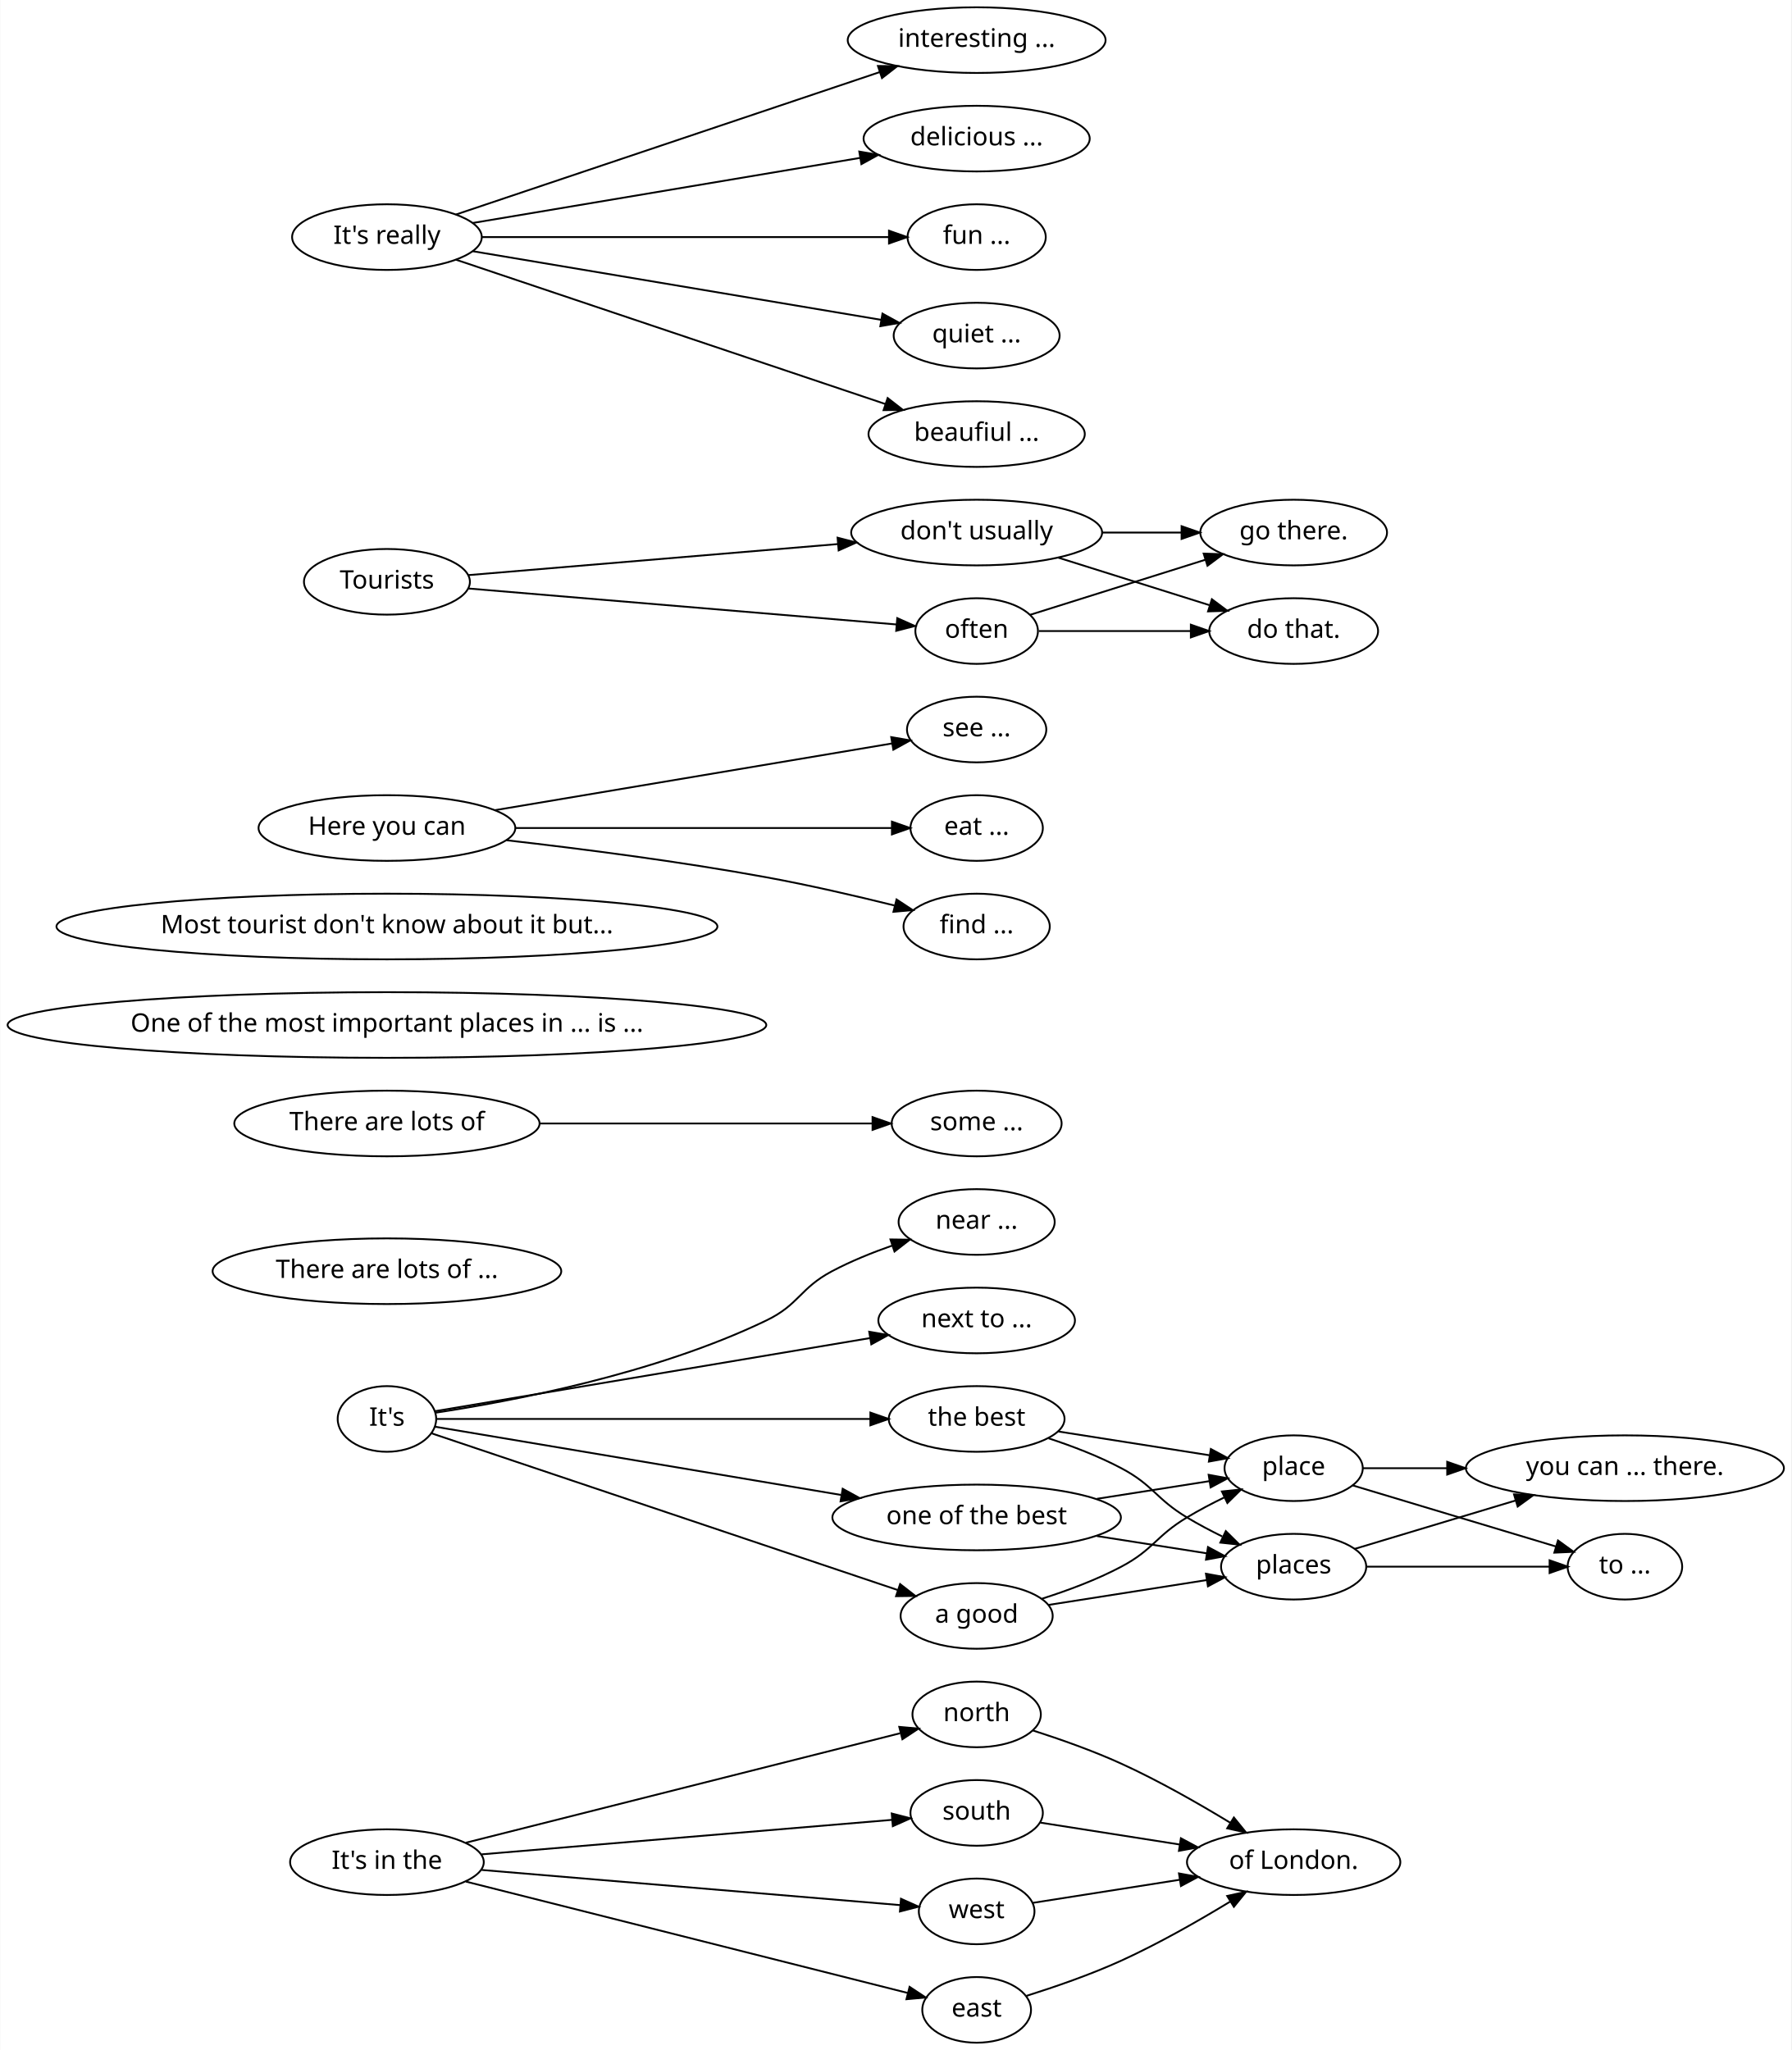
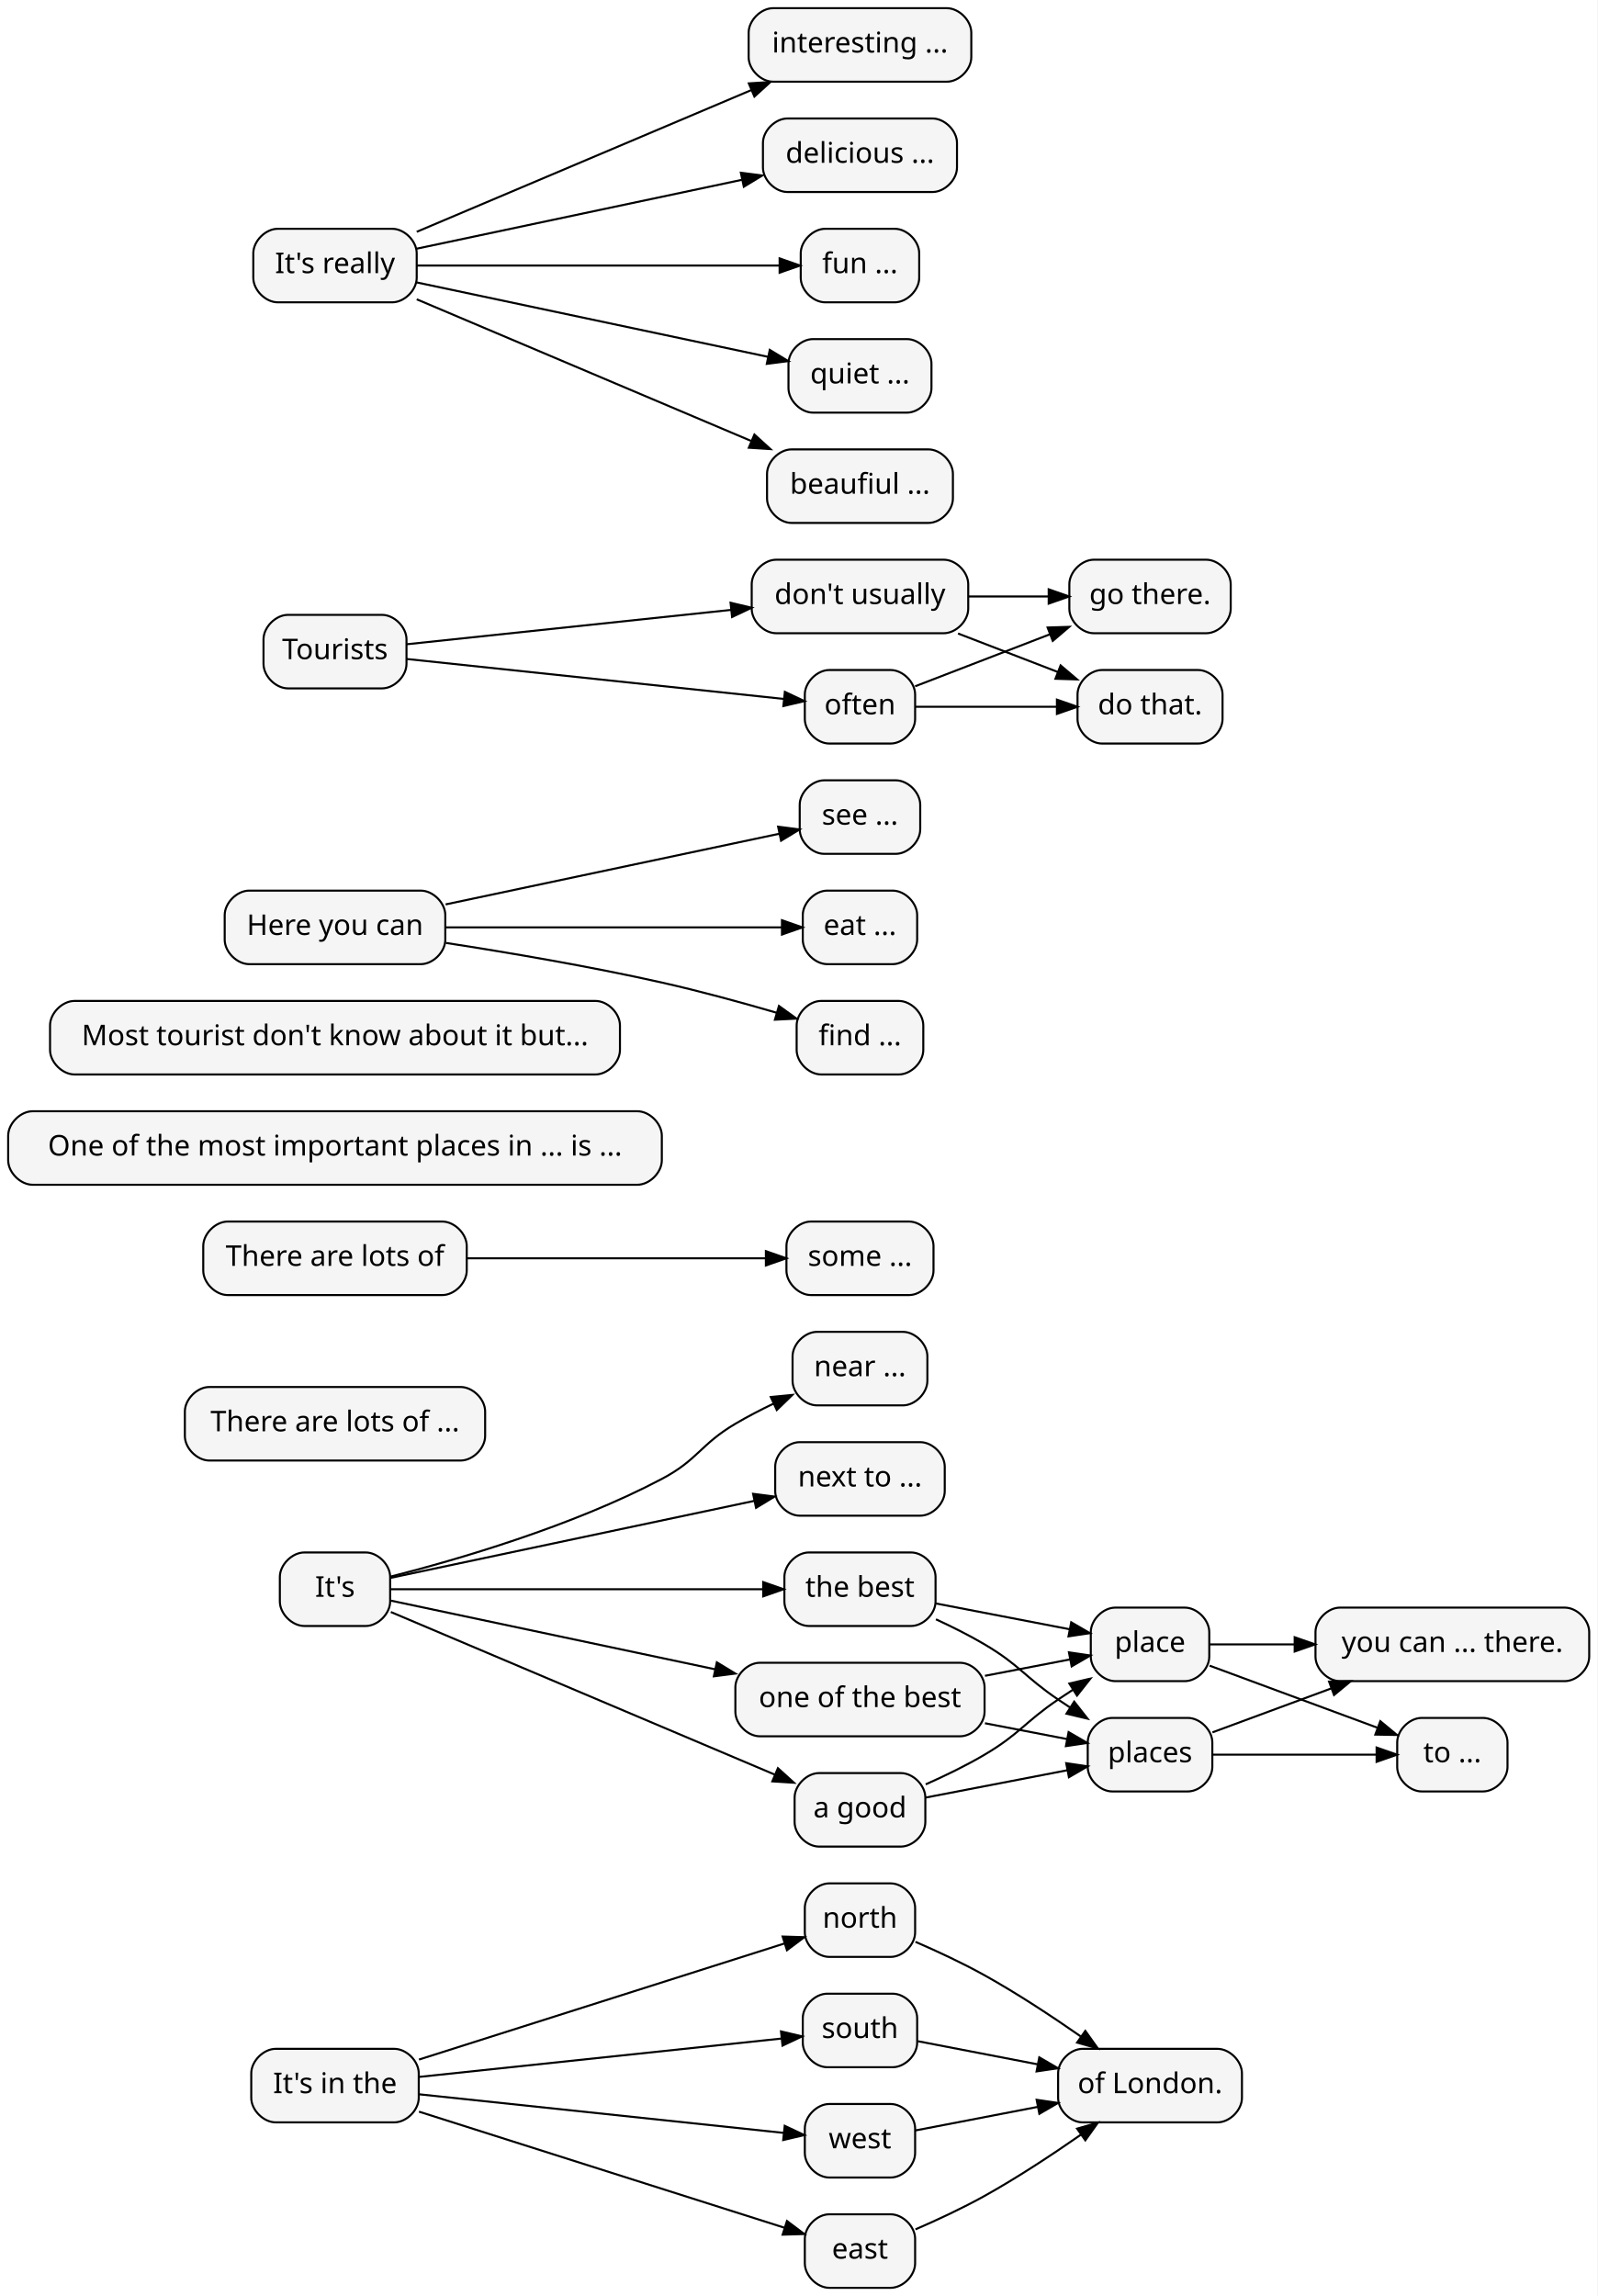
- <svg xmlns="http://www.w3.org/2000/svg" width="982pt" height="1124pt" viewBox="0.00 0.00 981.72 1124.00">
+ <svg xmlns="http://www.w3.org/2000/svg" width="782pt" height="1124pt" viewBox="0.00 0.00 782.00 1124.00">
  <g id="graph0" class="graph" transform="scale(1 1) rotate(0) translate(4 1120)">
-     <polygon fill="white" stroke="transparent" points="-4,4 -4,-1120 977.72,-1120 977.72,4 -4,4" />
+     <polygon fill="white" stroke="transparent" points="-4,4 -4,-1120 778,-1120 778,4 -4,4" />
    <g id="node1" class="node">
-       <ellipse fill="none" stroke="black" cx="207.98" cy="-99" rx="53.09" ry="18" />
-       <text text-anchor="middle" x="207.98" y="-95.3" font-family="Times-Roman" font-size="14.00">It's in the</text>
+       <path fill="#f5f5f5" stroke="black" d="M189,-117C189,-117 131,-117 131,-117 125,-117 119,-111 119,-105 119,-105 119,-93 119,-93 119,-87 125,-81 131,-81 131,-81 189,-81 189,-81 195,-81 201,-87 201,-93 201,-93 201,-105 201,-105 201,-111 195,-117 189,-117" />
+       <text text-anchor="middle" x="160" y="-95.3" font-family="Times-Roman" font-size="14.00">It's in the</text>
    </g>
    <g id="node2" class="node">
-       <ellipse fill="none" stroke="black" cx="531.26" cy="-180" rx="35.19" ry="18" />
-       <text text-anchor="middle" x="531.26" y="-176.3" font-family="Times-Roman" font-size="14.00">north</text>
+       <path fill="#f5f5f5" stroke="black" d="M432,-198C432,-198 402,-198 402,-198 396,-198 390,-192 390,-186 390,-186 390,-174 390,-174 390,-168 396,-162 402,-162 402,-162 432,-162 432,-162 438,-162 444,-168 444,-174 444,-174 444,-186 444,-186 444,-192 438,-198 432,-198" />
+       <text text-anchor="middle" x="417" y="-176.3" font-family="Times-Roman" font-size="14.00">north</text>
    </g>
    <g id="edge1" class="edge">
-       <path fill="none" stroke="black" d="M251.31,-109.67C313.33,-125.31 428.12,-154.25 489.33,-169.68" />
-       <polygon fill="black" stroke="black" points="488.84,-173.17 499.39,-172.22 490.55,-166.38 488.84,-173.17" />
+       <path fill="none" stroke="black" d="M201.12,-111.75C250.26,-127.35 332.74,-153.55 379.94,-168.55" />
+       <polygon fill="black" stroke="black" points="379.14,-171.97 389.73,-171.66 381.26,-165.29 379.14,-171.97" />
    </g>
    <g id="node3" class="node">
-       <ellipse fill="none" stroke="black" cx="531.26" cy="-126" rx="36.29" ry="18" />
-       <text text-anchor="middle" x="531.26" y="-122.3" font-family="Times-Roman" font-size="14.00">south</text>
+       <path fill="#f5f5f5" stroke="black" d="M433,-144C433,-144 401,-144 401,-144 395,-144 389,-138 389,-132 389,-132 389,-120 389,-120 389,-114 395,-108 401,-108 401,-108 433,-108 433,-108 439,-108 445,-114 445,-120 445,-120 445,-132 445,-132 445,-138 439,-144 433,-144" />
+       <text text-anchor="middle" x="417" y="-122.3" font-family="Times-Roman" font-size="14.00">south</text>
    </g>
    <g id="edge2" class="edge">
-       <path fill="none" stroke="black" d="M259.89,-103.28C321.81,-108.48 425.41,-117.19 484.77,-122.18" />
-       <polygon fill="black" stroke="black" points="484.71,-125.68 494.97,-123.03 485.3,-118.71 484.71,-125.68" />
+       <path fill="none" stroke="black" d="M201.12,-103.25C249.76,-108.4 331.08,-117.01 378.51,-122.03" />
+       <polygon fill="black" stroke="black" points="378.34,-125.53 388.66,-123.1 379.08,-118.57 378.34,-125.53" />
    </g>
    <g id="node4" class="node">
-       <ellipse fill="none" stroke="black" cx="531.26" cy="-72" rx="31.7" ry="18" />
-       <text text-anchor="middle" x="531.26" y="-68.3" font-family="Times-Roman" font-size="14.00">west</text>
+       <path fill="#f5f5f5" stroke="black" d="M432,-90C432,-90 402,-90 402,-90 396,-90 390,-84 390,-78 390,-78 390,-66 390,-66 390,-60 396,-54 402,-54 402,-54 432,-54 432,-54 438,-54 444,-60 444,-66 444,-66 444,-78 444,-78 444,-84 438,-90 432,-90" />
+       <text text-anchor="middle" x="417" y="-68.3" font-family="Times-Roman" font-size="14.00">west</text>
    </g>
    <g id="edge3" class="edge">
-       <path fill="none" stroke="black" d="M259.89,-94.72C323.48,-89.38 431.03,-80.34 489.48,-75.43" />
-       <polygon fill="black" stroke="black" points="489.78,-78.91 499.45,-74.59 489.2,-71.94 489.78,-78.91" />
+       <path fill="none" stroke="black" d="M201.12,-94.75C250.15,-89.56 332.39,-80.85 379.64,-75.85" />
+       <polygon fill="black" stroke="black" points="380.16,-79.31 389.73,-74.78 379.42,-72.35 380.16,-79.31" />
    </g>
    <g id="node5" class="node">
-       <ellipse fill="none" stroke="black" cx="531.26" cy="-18" rx="29.8" ry="18" />
-       <text text-anchor="middle" x="531.26" y="-14.3" font-family="Times-Roman" font-size="14.00">east</text>
+       <path fill="#f5f5f5" stroke="black" d="M432,-36C432,-36 402,-36 402,-36 396,-36 390,-30 390,-24 390,-24 390,-12 390,-12 390,-6 396,0 402,0 402,0 432,0 432,0 438,0 444,-6 444,-12 444,-12 444,-24 444,-24 444,-30 438,-36 432,-36" />
+       <text text-anchor="middle" x="417" y="-14.3" font-family="Times-Roman" font-size="14.00">east</text>
    </g>
    <g id="edge4" class="edge">
-       <path fill="none" stroke="black" d="M251.31,-88.33C314.78,-72.33 433.52,-42.39 493.53,-27.26" />
-       <polygon fill="black" stroke="black" points="494.49,-30.63 503.33,-24.79 492.78,-23.84 494.49,-30.63" />
+       <path fill="none" stroke="black" d="M201.12,-86.25C250.26,-70.65 332.74,-44.45 379.94,-29.45" />
+       <polygon fill="black" stroke="black" points="381.26,-32.71 389.73,-26.34 379.14,-26.03 381.26,-32.71" />
    </g>
    <g id="node6" class="node">
-       <ellipse fill="none" stroke="black" cx="705.04" cy="-99" rx="58.49" ry="18" />
-       <text text-anchor="middle" x="705.04" y="-95.3" font-family="Times-Roman" font-size="14.00">of London.</text>
+       <path fill="#f5f5f5" stroke="black" d="M592,-117C592,-117 526,-117 526,-117 520,-117 514,-111 514,-105 514,-105 514,-93 514,-93 514,-87 520,-81 526,-81 526,-81 592,-81 592,-81 598,-81 604,-87 604,-93 604,-93 604,-105 604,-105 604,-111 598,-117 592,-117" />
+       <text text-anchor="middle" x="559" y="-95.3" font-family="Times-Roman" font-size="14.00">of London.</text>
    </g>
    <g id="edge5" class="edge">
-       <path fill="none" stroke="black" d="M562.15,-171.18C576.97,-166.43 594.98,-160.1 610.55,-153 631.03,-143.66 652.86,-131.2 670.28,-120.61" />
-       <polygon fill="black" stroke="black" points="672.27,-123.49 678.95,-115.26 668.6,-117.53 672.27,-123.49" />
+       <path fill="none" stroke="black" d="M444.17,-169.38C454.86,-164.75 467.22,-159 478,-153 494,-144.09 510.92,-132.94 525.06,-123.09" />
+       <polygon fill="black" stroke="black" points="527.32,-125.78 533.47,-117.16 523.29,-120.06 527.32,-125.78" />
    </g>
    <g id="edge6" class="edge">
-       <path fill="none" stroke="black" d="M566.2,-120.67C587.95,-117.25 616.82,-112.71 642.52,-108.67" />
-       <polygon fill="black" stroke="black" points="643.23,-112.1 652.57,-107.09 642.15,-105.19 643.23,-112.1" />
+       <path fill="none" stroke="black" d="M445.33,-120.73C462,-117.51 483.91,-113.29 503.97,-109.42" />
+       <polygon fill="black" stroke="black" points="504.78,-112.83 513.94,-107.5 503.46,-105.95 504.78,-112.83" />
    </g>
    <g id="edge7" class="edge">
-       <path fill="none" stroke="black" d="M562.18,-76.7C584.35,-80.19 615.34,-85.06 642.7,-89.36" />
-       <polygon fill="black" stroke="black" points="642.17,-92.82 652.6,-90.91 643.26,-85.9 642.17,-92.82" />
+       <path fill="none" stroke="black" d="M444,-77.02C460.86,-80.27 483.43,-84.62 504.05,-88.59" />
+       <polygon fill="black" stroke="black" points="503.49,-92.05 513.97,-90.51 504.82,-85.18 503.49,-92.05" />
    </g>
    <g id="edge8" class="edge">
-       <path fill="none" stroke="black" d="M558.48,-25.66C573.93,-30.51 593.67,-37.3 610.55,-45 631.03,-54.34 652.86,-66.8 670.28,-77.39" />
-       <polygon fill="black" stroke="black" points="668.6,-80.47 678.95,-82.74 672.27,-74.51 668.6,-80.47" />
+       <path fill="none" stroke="black" d="M444.17,-28.62C454.86,-33.25 467.22,-39 478,-45 494,-53.91 510.92,-65.06 525.06,-74.91" />
+       <polygon fill="black" stroke="black" points="523.29,-77.94 533.47,-80.84 527.32,-72.22 523.29,-77.94" />
    </g>
    <g id="node7" class="node">
-       <ellipse fill="none" stroke="black" cx="207.98" cy="-342" rx="27" ry="18" />
-       <text text-anchor="middle" x="207.98" y="-338.3" font-family="Times-Roman" font-size="14.00">It's</text>
+       <path fill="#f5f5f5" stroke="black" d="M175,-360C175,-360 145,-360 145,-360 139,-360 133,-354 133,-348 133,-348 133,-336 133,-336 133,-330 139,-324 145,-324 145,-324 175,-324 175,-324 181,-324 187,-330 187,-336 187,-336 187,-348 187,-348 187,-354 181,-360 175,-360" />
+       <text text-anchor="middle" x="160" y="-338.3" font-family="Times-Roman" font-size="14.00">It's</text>
    </g>
    <g id="node8" class="node">
-       <ellipse fill="none" stroke="black" cx="531.26" cy="-450" rx="42.79" ry="18" />
-       <text text-anchor="middle" x="531.26" y="-446.3" font-family="Times-Roman" font-size="14.00">near ...</text>
+       <path fill="#f5f5f5" stroke="black" d="M438,-468C438,-468 396,-468 396,-468 390,-468 384,-462 384,-456 384,-456 384,-444 384,-444 384,-438 390,-432 396,-432 396,-432 438,-432 438,-432 444,-432 450,-438 450,-444 450,-444 450,-456 450,-456 450,-462 444,-468 438,-468" />
+       <text text-anchor="middle" x="417" y="-446.3" font-family="Times-Roman" font-size="14.00">near ...</text>
    </g>
    <g id="edge9" class="edge">
-       <path fill="none" stroke="black" d="M234.61,-345.42C274.85,-351.49 354.58,-366.4 415.96,-396 433.98,-404.69 434.3,-413.63 451.96,-423 462.28,-428.47 473.93,-433.19 485.03,-437.08" />
-       <polygon fill="black" stroke="black" points="484,-440.43 494.59,-440.29 486.22,-433.79 484,-440.43" />
+       <path fill="none" stroke="black" d="M187.08,-348.14C219.45,-356.36 275.78,-372.67 320,-396 337.69,-405.33 338.78,-412.83 356,-423 361.88,-426.47 368.29,-429.79 374.66,-432.85" />
+       <polygon fill="black" stroke="black" points="373.34,-436.1 383.89,-437.12 376.28,-429.74 373.34,-436.1" />
    </g>
    <g id="node9" class="node">
-       <ellipse fill="none" stroke="black" cx="531.26" cy="-396" rx="53.89" ry="18" />
-       <text text-anchor="middle" x="531.26" y="-392.3" font-family="Times-Roman" font-size="14.00">next to ...</text>
+       <path fill="#f5f5f5" stroke="black" d="M446.5,-414C446.5,-414 387.5,-414 387.5,-414 381.5,-414 375.5,-408 375.5,-402 375.5,-402 375.5,-390 375.5,-390 375.5,-384 381.5,-378 387.5,-378 387.5,-378 446.5,-378 446.5,-378 452.5,-378 458.5,-384 458.5,-390 458.5,-390 458.5,-402 458.5,-402 458.5,-408 452.5,-414 446.5,-414" />
+       <text text-anchor="middle" x="417" y="-392.3" font-family="Times-Roman" font-size="14.00">next to ...</text>
    </g>
    <g id="edge10" class="edge">
-       <path fill="none" stroke="black" d="M234.46,-346.28C285.67,-354.89 402.19,-374.47 472.74,-386.33" />
-       <polygon fill="black" stroke="black" points="472.36,-389.82 482.8,-388.02 473.52,-382.91 472.36,-389.82" />
+       <path fill="none" stroke="black" d="M187.33,-347.58C229.17,-356.44 311.58,-373.89 365.2,-385.24" />
+       <polygon fill="black" stroke="black" points="364.68,-388.71 375.18,-387.36 366.13,-381.86 364.68,-388.71" />
    </g>
    <g id="node24" class="node">
-       <ellipse fill="none" stroke="black" cx="531.26" cy="-342" rx="48.19" ry="18" />
-       <text text-anchor="middle" x="531.26" y="-338.3" font-family="Times-Roman" font-size="14.00">the best</text>
+       <path fill="#f5f5f5" stroke="black" d="M442,-360C442,-360 392,-360 392,-360 386,-360 380,-354 380,-348 380,-348 380,-336 380,-336 380,-330 386,-324 392,-324 392,-324 442,-324 442,-324 448,-324 454,-330 454,-336 454,-336 454,-348 454,-348 454,-354 448,-360 442,-360" />
+       <text text-anchor="middle" x="417" y="-338.3" font-family="Times-Roman" font-size="14.00">the best</text>
    </g>
    <g id="edge21" class="edge">
-       <path fill="none" stroke="black" d="M235,-342C286.54,-342 402.7,-342 472.98,-342" />
-       <polygon fill="black" stroke="black" points="473,-345.5 483,-342 473,-338.5 473,-345.5" />
+       <path fill="none" stroke="black" d="M187.33,-342C230.28,-342 315.97,-342 369.39,-342" />
+       <polygon fill="black" stroke="black" points="369.62,-345.5 379.62,-342 369.62,-338.5 369.62,-345.5" />
    </g>
    <g id="node25" class="node">
-       <ellipse fill="none" stroke="black" cx="531.26" cy="-288" rx="79.09" ry="18" />
-       <text text-anchor="middle" x="531.26" y="-284.3" font-family="Times-Roman" font-size="14.00">one of the best</text>
+       <path fill="#f5f5f5" stroke="black" d="M466,-306C466,-306 368,-306 368,-306 362,-306 356,-300 356,-294 356,-294 356,-282 356,-282 356,-276 362,-270 368,-270 368,-270 466,-270 466,-270 472,-270 478,-276 478,-282 478,-282 478,-294 478,-294 478,-300 472,-306 466,-306" />
+       <text text-anchor="middle" x="417" y="-284.3" font-family="Times-Roman" font-size="14.00">one of the best</text>
    </g>
    <g id="edge22" class="edge">
-       <path fill="none" stroke="black" d="M234.46,-337.72C281.99,-329.73 385.79,-312.28 456.87,-300.34" />
-       <polygon fill="black" stroke="black" points="457.82,-303.72 467.11,-298.61 456.66,-296.82 457.82,-303.72" />
+       <path fill="none" stroke="black" d="M187.33,-336.42C224.45,-328.56 293.5,-313.94 346.04,-302.81" />
+       <polygon fill="black" stroke="black" points="346.93,-306.21 355.98,-300.71 345.48,-299.36 346.93,-306.21" />
    </g>
    <g id="node26" class="node">
-       <ellipse fill="none" stroke="black" cx="531.26" cy="-234" rx="41.69" ry="18" />
-       <text text-anchor="middle" x="531.26" y="-230.3" font-family="Times-Roman" font-size="14.00">a good</text>
+       <path fill="#f5f5f5" stroke="black" d="M437,-252C437,-252 397,-252 397,-252 391,-252 385,-246 385,-240 385,-240 385,-228 385,-228 385,-222 391,-216 397,-216 397,-216 437,-216 437,-216 443,-216 449,-222 449,-228 449,-228 449,-240 449,-240 449,-246 443,-252 437,-252" />
+       <text text-anchor="middle" x="417" y="-230.3" font-family="Times-Roman" font-size="14.00">a good</text>
    </g>
    <g id="edge23" class="edge">
-       <path fill="none" stroke="black" d="M232.35,-334.15C286.16,-316.06 419.47,-271.24 488.03,-248.19" />
-       <polygon fill="black" stroke="black" points="489.3,-251.46 497.66,-244.96 487.07,-244.82 489.3,-251.46" />
+       <path fill="none" stroke="black" d="M187.33,-330.85C231.89,-311.97 322.48,-273.61 375.28,-251.25" />
+       <polygon fill="black" stroke="black" points="376.83,-254.39 384.68,-247.27 374.1,-247.94 376.83,-254.39" />
    </g>
    <g id="node10" class="node">
-       <ellipse fill="none" stroke="black" cx="207.98" cy="-423" rx="95.58" ry="18" />
-       <text text-anchor="middle" x="207.98" y="-419.3" font-family="Times-Roman" font-size="14.00">There are lots of ...</text>
+       <path fill="#f5f5f5" stroke="black" d="M221.5,-441C221.5,-441 98.5,-441 98.5,-441 92.5,-441 86.5,-435 86.5,-429 86.5,-429 86.5,-417 86.5,-417 86.5,-411 92.5,-405 98.5,-405 98.5,-405 221.5,-405 221.5,-405 227.5,-405 233.5,-411 233.5,-417 233.5,-417 233.5,-429 233.5,-429 233.5,-435 227.5,-441 221.5,-441" />
+       <text text-anchor="middle" x="160" y="-419.3" font-family="Times-Roman" font-size="14.00">There are lots of ...</text>
    </g>
    <g id="node11" class="node">
-       <ellipse fill="none" stroke="black" cx="207.98" cy="-504" rx="83.69" ry="18" />
-       <text text-anchor="middle" x="207.98" y="-500.3" font-family="Times-Roman" font-size="14.00">There are lots of</text>
+       <path fill="#f5f5f5" stroke="black" d="M212.5,-522C212.5,-522 107.5,-522 107.5,-522 101.5,-522 95.5,-516 95.5,-510 95.5,-510 95.5,-498 95.5,-498 95.5,-492 101.5,-486 107.5,-486 107.5,-486 212.5,-486 212.5,-486 218.5,-486 224.5,-492 224.5,-498 224.5,-498 224.5,-510 224.5,-510 224.5,-516 218.5,-522 212.5,-522" />
+       <text text-anchor="middle" x="160" y="-500.3" font-family="Times-Roman" font-size="14.00">There are lots of</text>
    </g>
    <g id="node12" class="node">
-       <ellipse fill="none" stroke="black" cx="531.26" cy="-504" rx="46.59" ry="18" />
-       <text text-anchor="middle" x="531.26" y="-500.3" font-family="Times-Roman" font-size="14.00">some ...</text>
+       <path fill="#f5f5f5" stroke="black" d="M441,-522C441,-522 393,-522 393,-522 387,-522 381,-516 381,-510 381,-510 381,-498 381,-498 381,-492 387,-486 393,-486 393,-486 441,-486 441,-486 447,-486 453,-492 453,-498 453,-498 453,-510 453,-510 453,-516 447,-522 441,-522" />
+       <text text-anchor="middle" x="417" y="-500.3" font-family="Times-Roman" font-size="14.00">some ...</text>
    </g>
    <g id="edge11" class="edge">
-       <path fill="none" stroke="black" d="M292.14,-504C349.36,-504 423.84,-504 474.15,-504" />
-       <polygon fill="black" stroke="black" points="474.18,-507.5 484.18,-504 474.18,-500.5 474.18,-507.5" />
+       <path fill="none" stroke="black" d="M224.69,-504C270.15,-504 330.19,-504 370.8,-504" />
+       <polygon fill="black" stroke="black" points="370.94,-507.5 380.94,-504 370.94,-500.5 370.94,-507.5" />
    </g>
    <g id="node13" class="node">
-       <ellipse fill="none" stroke="black" cx="207.98" cy="-558" rx="207.96" ry="18" />
-       <text text-anchor="middle" x="207.98" y="-554.3" font-family="Times-Roman" font-size="14.00">One of the most important places in ... is ...</text>
+       <path fill="#f5f5f5" stroke="black" d="M308,-576C308,-576 12,-576 12,-576 6,-576 0,-570 0,-564 0,-564 0,-552 0,-552 0,-546 6,-540 12,-540 12,-540 308,-540 308,-540 314,-540 320,-546 320,-552 320,-552 320,-564 320,-564 320,-570 314,-576 308,-576" />
+       <text text-anchor="middle" x="160" y="-554.3" font-family="Times-Roman" font-size="14.00">One of the most important places in ... is ...</text>
    </g>
    <g id="node14" class="node">
-       <ellipse fill="none" stroke="black" cx="207.98" cy="-612" rx="181.17" ry="18" />
-       <text text-anchor="middle" x="207.98" y="-608.3" font-family="Times-Roman" font-size="14.00">Most tourist don't know about it but...</text>
+       <path fill="#f5f5f5" stroke="black" d="M287.5,-630C287.5,-630 32.5,-630 32.5,-630 26.5,-630 20.5,-624 20.5,-618 20.5,-618 20.5,-606 20.5,-606 20.5,-600 26.5,-594 32.5,-594 32.5,-594 287.5,-594 287.5,-594 293.5,-594 299.5,-600 299.5,-606 299.5,-606 299.5,-618 299.5,-618 299.5,-624 293.5,-630 287.5,-630" />
+       <text text-anchor="middle" x="160" y="-608.3" font-family="Times-Roman" font-size="14.00">Most tourist don't know about it but...</text>
    </g>
    <g id="node15" class="node">
-       <ellipse fill="none" stroke="black" cx="207.98" cy="-666" rx="70.39" ry="18" />
-       <text text-anchor="middle" x="207.98" y="-662.3" font-family="Times-Roman" font-size="14.00">Here you can</text>
+       <path fill="#f5f5f5" stroke="black" d="M202,-684C202,-684 118,-684 118,-684 112,-684 106,-678 106,-672 106,-672 106,-660 106,-660 106,-654 112,-648 118,-648 118,-648 202,-648 202,-648 208,-648 214,-654 214,-660 214,-660 214,-672 214,-672 214,-678 208,-684 202,-684" />
+       <text text-anchor="middle" x="160" y="-662.3" font-family="Times-Roman" font-size="14.00">Here you can</text>
    </g>
    <g id="node16" class="node">
-       <ellipse fill="none" stroke="black" cx="531.26" cy="-720" rx="38.19" ry="18" />
-       <text text-anchor="middle" x="531.26" y="-716.3" font-family="Times-Roman" font-size="14.00">see ...</text>
+       <path fill="#f5f5f5" stroke="black" d="M434.5,-738C434.5,-738 399.5,-738 399.5,-738 393.5,-738 387.5,-732 387.5,-726 387.5,-726 387.5,-714 387.5,-714 387.5,-708 393.5,-702 399.5,-702 399.5,-702 434.5,-702 434.5,-702 440.5,-702 446.5,-708 446.5,-714 446.5,-714 446.5,-726 446.5,-726 446.5,-732 440.5,-738 434.5,-738" />
+       <text text-anchor="middle" x="417" y="-716.3" font-family="Times-Roman" font-size="14.00">see ...</text>
    </g>
    <g id="edge12" class="edge">
-       <path fill="none" stroke="black" d="M267.16,-675.78C329.64,-686.28 427.6,-702.74 484.7,-712.34" />
-       <polygon fill="black" stroke="black" points="484.43,-715.85 494.87,-714.05 485.59,-708.94 484.43,-715.85" />
+       <path fill="none" stroke="black" d="M214.15,-677.25C262.93,-687.58 334.03,-702.64 377.53,-711.85" />
+       <polygon fill="black" stroke="black" points="376.93,-715.3 387.43,-713.95 378.38,-708.45 376.93,-715.3" />
    </g>
    <g id="node17" class="node">
-       <ellipse fill="none" stroke="black" cx="531.26" cy="-666" rx="36.29" ry="18" />
-       <text text-anchor="middle" x="531.26" y="-662.3" font-family="Times-Roman" font-size="14.00">eat ...</text>
+       <path fill="#f5f5f5" stroke="black" d="M433,-684C433,-684 401,-684 401,-684 395,-684 389,-678 389,-672 389,-672 389,-660 389,-660 389,-654 395,-648 401,-648 401,-648 433,-648 433,-648 439,-648 445,-654 445,-660 445,-660 445,-672 445,-672 445,-678 439,-684 433,-684" />
+       <text text-anchor="middle" x="417" y="-662.3" font-family="Times-Roman" font-size="14.00">eat ...</text>
    </g>
    <g id="edge13" class="edge">
-       <path fill="none" stroke="black" d="M278.3,-666C340.73,-666 430.71,-666 484.55,-666" />
-       <polygon fill="black" stroke="black" points="484.81,-669.5 494.81,-666 484.81,-662.5 484.81,-669.5" />
+       <path fill="none" stroke="black" d="M214.15,-666C263.36,-666 335.31,-666 378.69,-666" />
+       <polygon fill="black" stroke="black" points="378.81,-669.5 388.81,-666 378.81,-662.5 378.81,-669.5" />
    </g>
    <g id="node18" class="node">
-       <ellipse fill="none" stroke="black" cx="531.26" cy="-612" rx="40.09" ry="18" />
-       <text text-anchor="middle" x="531.26" y="-608.3" font-family="Times-Roman" font-size="14.00">find ...</text>
+       <path fill="#f5f5f5" stroke="black" d="M436,-630C436,-630 398,-630 398,-630 392,-630 386,-624 386,-618 386,-618 386,-606 386,-606 386,-600 392,-594 398,-594 398,-594 436,-594 436,-594 442,-594 448,-600 448,-606 448,-606 448,-618 448,-618 448,-624 442,-630 436,-630" />
+       <text text-anchor="middle" x="417" y="-608.3" font-family="Times-Roman" font-size="14.00">find ...</text>
    </g>
    <g id="edge14" class="edge">
-       <path fill="none" stroke="black" d="M273.58,-659.29C314.54,-654.62 368.55,-647.67 415.96,-639 439.32,-634.73 465.07,-628.76 486.21,-623.52" />
-       <polygon fill="black" stroke="black" points="487.34,-626.84 496.19,-621.01 485.64,-620.05 487.34,-626.84" />
+       <path fill="none" stroke="black" d="M214.28,-658.4C245.28,-653.61 285.03,-646.86 320,-639 338.64,-634.81 359.05,-629.21 376.23,-624.21" />
+       <polygon fill="black" stroke="black" points="377.34,-627.53 385.94,-621.34 375.36,-620.81 377.34,-627.53" />
    </g>
    <g id="node19" class="node">
-       <ellipse fill="none" stroke="black" cx="207.98" cy="-801" rx="45.49" ry="18" />
-       <text text-anchor="middle" x="207.98" y="-797.3" font-family="Times-Roman" font-size="14.00">Tourists</text>
+       <path fill="#f5f5f5" stroke="black" d="M183,-819C183,-819 137,-819 137,-819 131,-819 125,-813 125,-807 125,-807 125,-795 125,-795 125,-789 131,-783 137,-783 137,-783 183,-783 183,-783 189,-783 195,-789 195,-795 195,-795 195,-807 195,-807 195,-813 189,-819 183,-819" />
+       <text text-anchor="middle" x="160" y="-797.3" font-family="Times-Roman" font-size="14.00">Tourists</text>
    </g>
    <g id="node20" class="node">
-       <ellipse fill="none" stroke="black" cx="531.26" cy="-828" rx="68.79" ry="18" />
-       <text text-anchor="middle" x="531.26" y="-824.3" font-family="Times-Roman" font-size="14.00">don't usually</text>
+       <path fill="#f5f5f5" stroke="black" d="M458,-846C458,-846 376,-846 376,-846 370,-846 364,-840 364,-834 364,-834 364,-822 364,-822 364,-816 370,-810 376,-810 376,-810 458,-810 458,-810 464,-810 470,-816 470,-822 470,-822 470,-834 470,-834 470,-840 464,-846 458,-846" />
+       <text text-anchor="middle" x="417" y="-824.3" font-family="Times-Roman" font-size="14.00">don't usually</text>
    </g>
    <g id="edge15" class="edge">
-       <path fill="none" stroke="black" d="M252.64,-804.67C304.57,-809.03 392.11,-816.39 455.02,-821.68" />
-       <polygon fill="black" stroke="black" points="455.02,-825.19 465.28,-822.54 455.61,-818.21 455.02,-825.19" />
+       <path fill="none" stroke="black" d="M195.13,-804.61C235.63,-808.9 303.96,-816.14 353.91,-821.43" />
+       <polygon fill="black" stroke="black" points="353.65,-824.92 363.96,-822.49 354.39,-817.96 353.65,-824.92" />
    </g>
    <g id="node21" class="node">
-       <ellipse fill="none" stroke="black" cx="531.26" cy="-774" rx="33.6" ry="18" />
-       <text text-anchor="middle" x="531.26" y="-770.3" font-family="Times-Roman" font-size="14.00">often</text>
+       <path fill="#f5f5f5" stroke="black" d="M432,-792C432,-792 402,-792 402,-792 396,-792 390,-786 390,-780 390,-780 390,-768 390,-768 390,-762 396,-756 402,-756 402,-756 432,-756 432,-756 438,-756 444,-762 444,-768 444,-768 444,-780 444,-780 444,-786 438,-792 432,-792" />
+       <text text-anchor="middle" x="417" y="-770.3" font-family="Times-Roman" font-size="14.00">often</text>
    </g>
    <g id="edge16" class="edge">
-       <path fill="none" stroke="black" d="M252.64,-797.33C314.27,-792.15 426.08,-782.76 487.31,-777.61" />
-       <polygon fill="black" stroke="black" points="487.74,-781.09 497.41,-776.76 487.16,-774.11 487.74,-781.09" />
+       <path fill="none" stroke="black" d="M195.13,-797.39C243.17,-792.3 330.38,-783.07 379.62,-777.85" />
+       <polygon fill="black" stroke="black" points="380.23,-781.31 389.81,-776.77 379.5,-774.35 380.23,-781.31" />
    </g>
    <g id="node22" class="node">
-       <ellipse fill="none" stroke="black" cx="705.04" cy="-828" rx="51.19" ry="18" />
-       <text text-anchor="middle" x="705.04" y="-824.3" font-family="Times-Roman" font-size="14.00">go there.</text>
+       <path fill="#f5f5f5" stroke="black" d="M586.5,-846C586.5,-846 531.5,-846 531.5,-846 525.5,-846 519.5,-840 519.5,-834 519.5,-834 519.5,-822 519.5,-822 519.5,-816 525.5,-810 531.5,-810 531.5,-810 586.5,-810 586.5,-810 592.5,-810 598.5,-816 598.5,-822 598.5,-822 598.5,-834 598.5,-834 598.5,-840 592.5,-846 586.5,-846" />
+       <text text-anchor="middle" x="559" y="-824.3" font-family="Times-Roman" font-size="14.00">go there.</text>
    </g>
    <g id="edge17" class="edge">
-       <path fill="none" stroke="black" d="M600.15,-828C614.49,-828 629.53,-828 643.57,-828" />
-       <polygon fill="black" stroke="black" points="643.6,-831.5 653.6,-828 643.6,-824.5 643.6,-831.5" />
+       <path fill="none" stroke="black" d="M470.13,-828C482.89,-828 496.49,-828 509.09,-828" />
+       <polygon fill="black" stroke="black" points="509.39,-831.5 519.39,-828 509.39,-824.5 509.39,-831.5" />
    </g>
    <g id="node23" class="node">
-       <ellipse fill="none" stroke="black" cx="705.04" cy="-774" rx="46.29" ry="18" />
-       <text text-anchor="middle" x="705.04" y="-770.3" font-family="Times-Roman" font-size="14.00">do that.</text>
+       <path fill="#f5f5f5" stroke="black" d="M582.5,-792C582.5,-792 535.5,-792 535.5,-792 529.5,-792 523.5,-786 523.5,-780 523.5,-780 523.5,-768 523.5,-768 523.5,-762 529.5,-756 535.5,-756 535.5,-756 582.5,-756 582.5,-756 588.5,-756 594.5,-762 594.5,-768 594.5,-768 594.5,-780 594.5,-780 594.5,-786 588.5,-792 582.5,-792" />
+       <text text-anchor="middle" x="559" y="-770.3" font-family="Times-Roman" font-size="14.00">do that.</text>
    </g>
    <g id="edge18" class="edge">
-       <path fill="none" stroke="black" d="M576.05,-814.23C601.41,-806.26 633.28,-796.24 658.87,-788.2" />
-       <polygon fill="black" stroke="black" points="660.21,-791.45 668.7,-785.11 658.11,-784.77 660.21,-791.45" />
+       <path fill="none" stroke="black" d="M465.01,-809.87C480.8,-803.78 498.34,-797.01 513.9,-791.01" />
+       <polygon fill="black" stroke="black" points="515.22,-794.25 523.29,-787.39 512.7,-787.72 515.22,-794.25" />
    </g>
    <g id="edge19" class="edge">
-       <path fill="none" stroke="black" d="M560.62,-782.92C586.68,-791.11 625.8,-803.41 656.61,-813.09" />
-       <polygon fill="black" stroke="black" points="655.71,-816.47 666.29,-816.13 657.8,-809.8 655.71,-816.47" />
+       <path fill="none" stroke="black" d="M444,-784.03C462.47,-791.15 487.79,-800.92 509.88,-809.44" />
+       <polygon fill="black" stroke="black" points="508.86,-812.8 519.45,-813.13 511.38,-806.26 508.86,-812.8" />
    </g>
    <g id="edge20" class="edge">
-       <path fill="none" stroke="black" d="M565.38,-774C588.89,-774 621.03,-774 648.44,-774" />
-       <polygon fill="black" stroke="black" points="648.68,-777.5 658.68,-774 648.68,-770.5 648.68,-777.5" />
+       <path fill="none" stroke="black" d="M444,-774C463.41,-774 490.4,-774 513.25,-774" />
+       <polygon fill="black" stroke="black" points="513.42,-777.5 523.42,-774 513.42,-770.5 513.42,-777.5" />
    </g>
    <g id="node27" class="node">
-       <ellipse fill="none" stroke="black" cx="705.04" cy="-315" rx="37.89" ry="18" />
-       <text text-anchor="middle" x="705.04" y="-311.3" font-family="Times-Roman" font-size="14.00">place </text>
+       <path fill="#f5f5f5" stroke="black" d="M576,-333C576,-333 542,-333 542,-333 536,-333 530,-327 530,-321 530,-321 530,-309 530,-309 530,-303 536,-297 542,-297 542,-297 576,-297 576,-297 582,-297 588,-303 588,-309 588,-309 588,-321 588,-321 588,-327 582,-333 576,-333" />
+       <text text-anchor="middle" x="559" y="-311.3" font-family="Times-Roman" font-size="14.00">place </text>
    </g>
    <g id="edge24" class="edge">
-       <path fill="none" stroke="black" d="M576.05,-335.12C601.39,-331.13 633.22,-326.13 658.8,-322.11" />
-       <polygon fill="black" stroke="black" points="659.65,-325.52 668.98,-320.51 658.56,-318.61 659.65,-325.52" />
+       <path fill="none" stroke="black" d="M454.05,-335.05C474.15,-331.17 499.18,-326.34 519.64,-322.4" />
+       <polygon fill="black" stroke="black" points="520.42,-325.81 529.57,-320.48 519.09,-318.94 520.42,-325.81" />
    </g>
    <g id="node28" class="node">
-       <ellipse fill="none" stroke="black" cx="705.04" cy="-261" rx="39.79" ry="18" />
-       <text text-anchor="middle" x="705.04" y="-257.3" font-family="Times-Roman" font-size="14.00">places</text>
+       <path fill="#f5f5f5" stroke="black" d="M577.5,-279C577.5,-279 540.5,-279 540.5,-279 534.5,-279 528.5,-273 528.5,-267 528.5,-267 528.5,-255 528.5,-255 528.5,-249 534.5,-243 540.5,-243 540.5,-243 577.5,-243 577.5,-243 583.5,-243 589.5,-249 589.5,-255 589.5,-255 589.5,-267 589.5,-267 589.5,-273 583.5,-279 577.5,-279" />
+       <text text-anchor="middle" x="559" y="-257.3" font-family="Times-Roman" font-size="14.00">places</text>
    </g>
    <g id="edge25" class="edge">
-       <path fill="none" stroke="black" d="M570.69,-331.39C583.71,-327.11 598.1,-321.6 610.55,-315 628.22,-305.63 629.41,-298.3 646.55,-288 652.65,-284.34 659.32,-280.8 665.89,-277.57" />
-       <polygon fill="black" stroke="black" points="667.84,-280.52 675.37,-273.07 664.84,-274.2 667.84,-280.52" />
+       <path fill="none" stroke="black" d="M454.19,-327.27C462.2,-323.58 470.52,-319.41 478,-315 495.22,-304.83 497.46,-299.24 514,-288 515.87,-286.73 517.79,-285.45 519.75,-284.17" />
+       <polygon fill="black" stroke="black" points="521.87,-286.97 528.41,-278.63 518.1,-281.07 521.87,-286.97" />
    </g>
    <g id="edge26" class="edge">
-       <path fill="none" stroke="black" d="M597.2,-298.21C617.72,-301.43 639.95,-304.93 658.78,-307.89" />
-       <polygon fill="black" stroke="black" points="658.44,-311.38 668.87,-309.47 659.53,-304.46 658.44,-311.38" />
+       <path fill="none" stroke="black" d="M478.19,-299.61C492.34,-302.34 507.03,-305.17 519.9,-307.65" />
+       <polygon fill="black" stroke="black" points="519.3,-311.1 529.78,-309.56 520.63,-304.23 519.3,-311.1" />
    </g>
    <g id="edge27" class="edge">
-       <path fill="none" stroke="black" d="M597.2,-277.79C617.24,-274.64 638.91,-271.24 657.45,-268.32" />
-       <polygon fill="black" stroke="black" points="658.07,-271.77 667.41,-266.76 656.98,-264.85 658.07,-271.77" />
+       <path fill="none" stroke="black" d="M478.19,-276.39C491.73,-273.78 505.78,-271.07 518.25,-268.67" />
+       <polygon fill="black" stroke="black" points="519.14,-272.06 528.3,-266.73 517.82,-265.19 519.14,-272.06" />
    </g>
    <g id="edge28" class="edge">
-       <path fill="none" stroke="black" d="M567.14,-243.46C581.05,-247.89 596.96,-253.79 610.55,-261 628.22,-270.37 629.41,-277.7 646.55,-288 652.98,-291.87 660.06,-295.59 666.98,-298.96" />
-       <polygon fill="black" stroke="black" points="665.71,-302.24 676.25,-303.34 668.7,-295.9 665.71,-302.24" />
+       <path fill="none" stroke="black" d="M449.18,-246.47C458.66,-250.67 468.95,-255.66 478,-261 495.22,-271.17 497.46,-276.76 514,-288 516.36,-289.61 518.82,-291.23 521.31,-292.84" />
+       <polygon fill="black" stroke="black" points="519.5,-295.84 529.82,-298.25 523.25,-289.93 519.5,-295.84" />
    </g>
    <g id="edge29" class="edge">
-       <path fill="none" stroke="black" d="M570.81,-240.06C596.42,-244.09 630.2,-249.39 657.34,-253.66" />
-       <polygon fill="black" stroke="black" points="656.96,-257.14 667.39,-255.24 658.05,-250.23 656.96,-257.14" />
+       <path fill="none" stroke="black" d="M449.07,-239.99C469.52,-243.94 496.46,-249.13 518.43,-253.37" />
+       <polygon fill="black" stroke="black" points="517.97,-256.84 528.45,-255.3 519.3,-249.97 517.97,-256.84" />
    </g>
    <g id="node29" class="node">
-       <ellipse fill="none" stroke="black" cx="886.63" cy="-315" rx="87.18" ry="18" />
-       <text text-anchor="middle" x="886.63" y="-311.3" font-family="Times-Roman" font-size="14.00">you can ... there.</text>
+       <path fill="#f5f5f5" stroke="black" d="M762,-333C762,-333 652,-333 652,-333 646,-333 640,-327 640,-321 640,-321 640,-309 640,-309 640,-303 646,-297 652,-297 652,-297 762,-297 762,-297 768,-297 774,-303 774,-309 774,-309 774,-321 774,-321 774,-327 768,-333 762,-333" />
+       <text text-anchor="middle" x="707" y="-311.3" font-family="Times-Roman" font-size="14.00">you can ... there.</text>
    </g>
    <g id="edge30" class="edge">
-       <path fill="none" stroke="black" d="M742.82,-315C756.42,-315 772.54,-315 788.97,-315" />
-       <polygon fill="black" stroke="black" points="789.22,-318.5 799.22,-315 789.22,-311.5 789.22,-318.5" />
+       <path fill="none" stroke="black" d="M588.15,-315C600.13,-315 614.75,-315 629.56,-315" />
+       <polygon fill="black" stroke="black" points="629.81,-318.5 639.81,-315 629.81,-311.5 629.81,-318.5" />
    </g>
    <g id="node30" class="node">
-       <ellipse fill="none" stroke="black" cx="886.63" cy="-261" rx="31.4" ry="18" />
-       <text text-anchor="middle" x="886.63" y="-257.3" font-family="Times-Roman" font-size="14.00">to ...</text>
+       <path fill="#f5f5f5" stroke="black" d="M722,-279C722,-279 692,-279 692,-279 686,-279 680,-273 680,-267 680,-267 680,-255 680,-255 680,-249 686,-243 692,-243 692,-243 722,-243 722,-243 728,-243 734,-249 734,-255 734,-255 734,-267 734,-267 734,-273 728,-279 722,-279" />
+       <text text-anchor="middle" x="707" y="-257.3" font-family="Times-Roman" font-size="14.00">to ...</text>
    </g>
    <g id="edge32" class="edge">
-       <path fill="none" stroke="black" d="M737.33,-305.59C768.38,-296.26 815.98,-281.94 848.83,-272.07" />
-       <polygon fill="black" stroke="black" points="849.95,-275.38 858.52,-269.15 847.94,-268.68 849.95,-275.38" />
+       <path fill="none" stroke="black" d="M588.15,-304.59C611.56,-295.93 645.01,-283.56 670.3,-274.2" />
+       <polygon fill="black" stroke="black" points="671.73,-277.41 679.9,-270.65 669.3,-270.84 671.73,-277.41" />
    </g>
    <g id="edge31" class="edge">
-       <path fill="none" stroke="black" d="M738.57,-270.78C763.09,-278.15 797.38,-288.46 826.69,-297.28" />
-       <polygon fill="black" stroke="black" points="825.83,-300.67 836.42,-300.2 827.85,-293.97 825.83,-300.67" />
+       <path fill="none" stroke="black" d="M589.55,-271.93C606.23,-278.1 627.68,-286.03 647.61,-293.4" />
+       <polygon fill="black" stroke="black" points="646.65,-296.78 657.24,-296.97 649.08,-290.21 646.65,-296.78" />
    </g>
    <g id="edge33" class="edge">
-       <path fill="none" stroke="black" d="M745.01,-261C774.63,-261 815.26,-261 845.23,-261" />
-       <polygon fill="black" stroke="black" points="845.35,-264.5 855.35,-261 845.35,-257.5 845.35,-264.5" />
+       <path fill="none" stroke="black" d="M589.55,-261C612.73,-261 645.11,-261 669.84,-261" />
+       <polygon fill="black" stroke="black" points="669.92,-264.5 679.92,-261 669.92,-257.5 669.92,-264.5" />
    </g>
    <g id="node31" class="node">
-       <ellipse fill="none" stroke="black" cx="207.98" cy="-990" rx="51.99" ry="18" />
-       <text text-anchor="middle" x="207.98" y="-986.3" font-family="Times-Roman" font-size="14.00">It's really</text>
+       <path fill="#f5f5f5" stroke="black" d="M188,-1008C188,-1008 132,-1008 132,-1008 126,-1008 120,-1002 120,-996 120,-996 120,-984 120,-984 120,-978 126,-972 132,-972 132,-972 188,-972 188,-972 194,-972 200,-978 200,-984 200,-984 200,-996 200,-996 200,-1002 194,-1008 188,-1008" />
+       <text text-anchor="middle" x="160" y="-986.3" font-family="Times-Roman" font-size="14.00">It's really</text>
    </g>
    <g id="node32" class="node">
-       <ellipse fill="none" stroke="black" cx="531.26" cy="-1098" rx="70.69" ry="18" />
-       <text text-anchor="middle" x="531.26" y="-1094.3" font-family="Times-Roman" font-size="14.00">interesting ...</text>
+       <path fill="#f5f5f5" stroke="black" d="M459.5,-1116C459.5,-1116 374.5,-1116 374.5,-1116 368.5,-1116 362.5,-1110 362.5,-1104 362.5,-1104 362.5,-1092 362.5,-1092 362.5,-1086 368.5,-1080 374.5,-1080 374.5,-1080 459.5,-1080 459.5,-1080 465.5,-1080 471.5,-1086 471.5,-1092 471.5,-1092 471.5,-1104 471.5,-1104 471.5,-1110 465.5,-1116 459.5,-1116" />
+       <text text-anchor="middle" x="417" y="-1094.3" font-family="Times-Roman" font-size="14.00">interesting ...</text>
    </g>
    <g id="edge34" class="edge">
-       <path fill="none" stroke="black" d="M245.84,-1002.39C302.9,-1021.57 412.85,-1058.53 478.06,-1080.45" />
-       <polygon fill="black" stroke="black" points="477.14,-1083.84 487.74,-1083.71 479.37,-1077.2 477.14,-1083.84" />
+       <path fill="none" stroke="black" d="M200.01,-1006.52C243.82,-1025.08 315.16,-1055.29 363.76,-1075.88" />
+       <polygon fill="black" stroke="black" points="362.59,-1079.18 373.16,-1079.86 365.32,-1072.73 362.59,-1079.18" />
    </g>
    <g id="node33" class="node">
-       <ellipse fill="none" stroke="black" cx="531.26" cy="-1044" rx="61.99" ry="18" />
-       <text text-anchor="middle" x="531.26" y="-1040.3" font-family="Times-Roman" font-size="14.00">delicious ...</text>
+       <path fill="#f5f5f5" stroke="black" d="M452.5,-1062C452.5,-1062 381.5,-1062 381.5,-1062 375.5,-1062 369.5,-1056 369.5,-1050 369.5,-1050 369.5,-1038 369.5,-1038 369.5,-1032 375.5,-1026 381.5,-1026 381.5,-1026 452.5,-1026 452.5,-1026 458.5,-1026 464.5,-1032 464.5,-1038 464.5,-1038 464.5,-1050 464.5,-1050 464.5,-1056 458.5,-1062 452.5,-1062" />
+       <text text-anchor="middle" x="417" y="-1040.3" font-family="Times-Roman" font-size="14.00">delicious ...</text>
    </g>
    <g id="edge35" class="edge">
-       <path fill="none" stroke="black" d="M255.01,-997.74C310.73,-1007.1 404.83,-1022.92 467.25,-1033.41" />
-       <polygon fill="black" stroke="black" points="466.92,-1036.9 477.36,-1035.11 468.08,-1030 466.92,-1036.9" />
+       <path fill="none" stroke="black" d="M200.01,-998.26C242.47,-1007.25 310.77,-1021.72 359.19,-1031.97" />
+       <polygon fill="black" stroke="black" points="358.69,-1035.44 369.2,-1034.09 360.14,-1028.59 358.69,-1035.44" />
    </g>
    <g id="node34" class="node">
-       <ellipse fill="none" stroke="black" cx="531.26" cy="-990" rx="37.89" ry="18" />
-       <text text-anchor="middle" x="531.26" y="-986.3" font-family="Times-Roman" font-size="14.00">fun ...</text>
+       <path fill="#f5f5f5" stroke="black" d="M434,-1008C434,-1008 400,-1008 400,-1008 394,-1008 388,-1002 388,-996 388,-996 388,-984 388,-984 388,-978 394,-972 400,-972 400,-972 434,-972 434,-972 440,-972 446,-978 446,-984 446,-984 446,-996 446,-996 446,-1002 440,-1008 434,-1008" />
+       <text text-anchor="middle" x="417" y="-986.3" font-family="Times-Roman" font-size="14.00">fun ...</text>
    </g>
    <g id="edge36" class="edge">
-       <path fill="none" stroke="black" d="M260.24,-990C321.58,-990 423.43,-990 482.95,-990" />
-       <polygon fill="black" stroke="black" points="483.2,-993.5 493.2,-990 483.2,-986.5 483.2,-993.5" />
+       <path fill="none" stroke="black" d="M200.01,-990C248.13,-990 329.44,-990 377.38,-990" />
+       <polygon fill="black" stroke="black" points="377.66,-993.5 387.66,-990 377.66,-986.5 377.66,-993.5" />
    </g>
    <g id="node35" class="node">
-       <ellipse fill="none" stroke="black" cx="531.26" cy="-936" rx="45.49" ry="18" />
-       <text text-anchor="middle" x="531.26" y="-932.3" font-family="Times-Roman" font-size="14.00">quiet ...</text>
+       <path fill="#f5f5f5" stroke="black" d="M440,-954C440,-954 394,-954 394,-954 388,-954 382,-948 382,-942 382,-942 382,-930 382,-930 382,-924 388,-918 394,-918 394,-918 440,-918 440,-918 446,-918 452,-924 452,-930 452,-930 452,-942 452,-942 452,-948 446,-954 440,-954" />
+       <text text-anchor="middle" x="417" y="-932.3" font-family="Times-Roman" font-size="14.00">quiet ...</text>
    </g>
    <g id="edge37" class="edge">
-       <path fill="none" stroke="black" d="M255.01,-982.26C314.35,-972.29 417.2,-955 478.98,-944.62" />
-       <polygon fill="black" stroke="black" points="479.62,-948.06 488.9,-942.95 478.46,-941.16 479.62,-948.06" />
+       <path fill="none" stroke="black" d="M200.01,-981.74C246.38,-971.92 323.56,-955.58 372.01,-945.31" />
+       <polygon fill="black" stroke="black" points="372.84,-948.72 381.9,-943.22 371.39,-941.87 372.84,-948.72" />
    </g>
    <g id="node36" class="node">
-       <ellipse fill="none" stroke="black" cx="531.26" cy="-882" rx="59.29" ry="18" />
-       <text text-anchor="middle" x="531.26" y="-878.3" font-family="Times-Roman" font-size="14.00">beaufiul ...</text>
+       <path fill="#f5f5f5" stroke="black" d="M450.5,-900C450.5,-900 383.5,-900 383.5,-900 377.5,-900 371.5,-894 371.5,-888 371.5,-888 371.5,-876 371.5,-876 371.5,-870 377.5,-864 383.5,-864 383.5,-864 450.5,-864 450.5,-864 456.5,-864 462.5,-870 462.5,-876 462.5,-876 462.5,-888 462.5,-888 462.5,-894 456.5,-900 450.5,-900" />
+       <text text-anchor="middle" x="417" y="-878.3" font-family="Times-Roman" font-size="14.00">beaufiul ...</text>
    </g>
    <g id="edge38" class="edge">
-       <path fill="none" stroke="black" d="M245.84,-977.61C303.84,-958.11 416.49,-920.24 481.25,-898.47" />
-       <polygon fill="black" stroke="black" points="482.47,-901.76 490.83,-895.25 480.24,-895.12 482.47,-901.76" />
+       <path fill="none" stroke="black" d="M200.01,-973.48C243.82,-954.92 315.16,-924.71 363.76,-904.12" />
+       <polygon fill="black" stroke="black" points="365.32,-907.27 373.16,-900.14 362.59,-900.82 365.32,-907.27" />
    </g>
  </g>
</svg>
